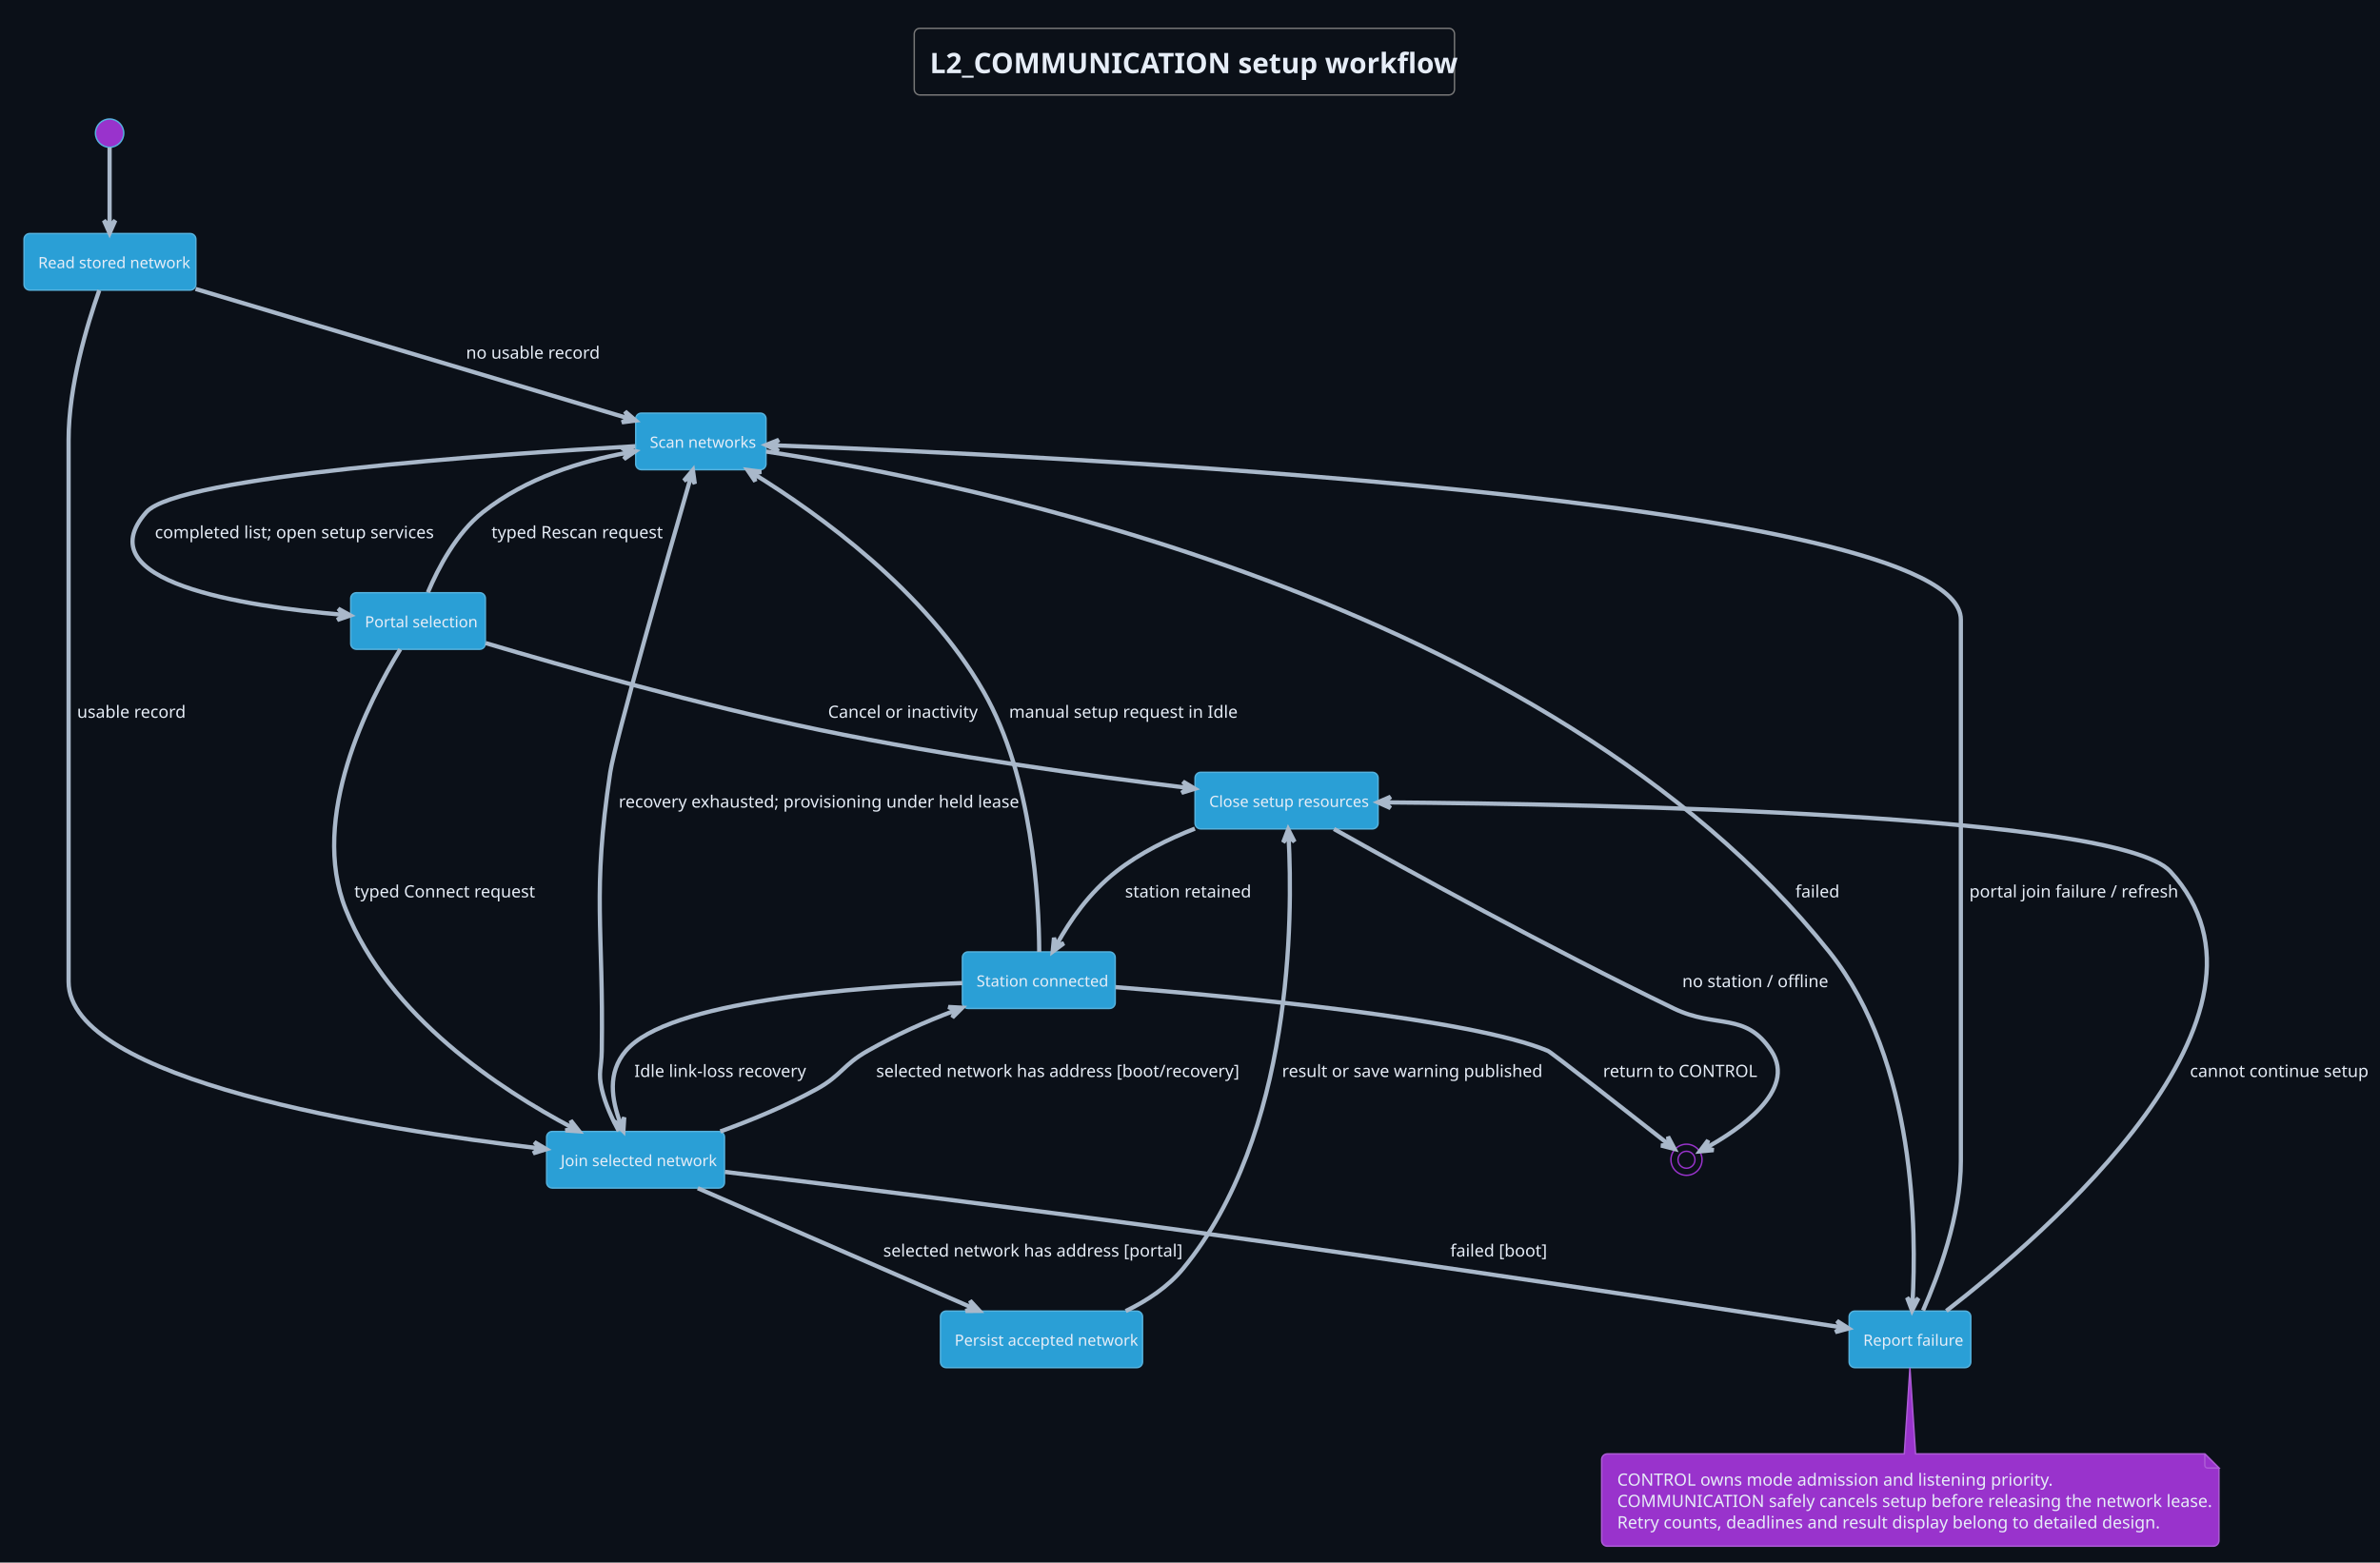
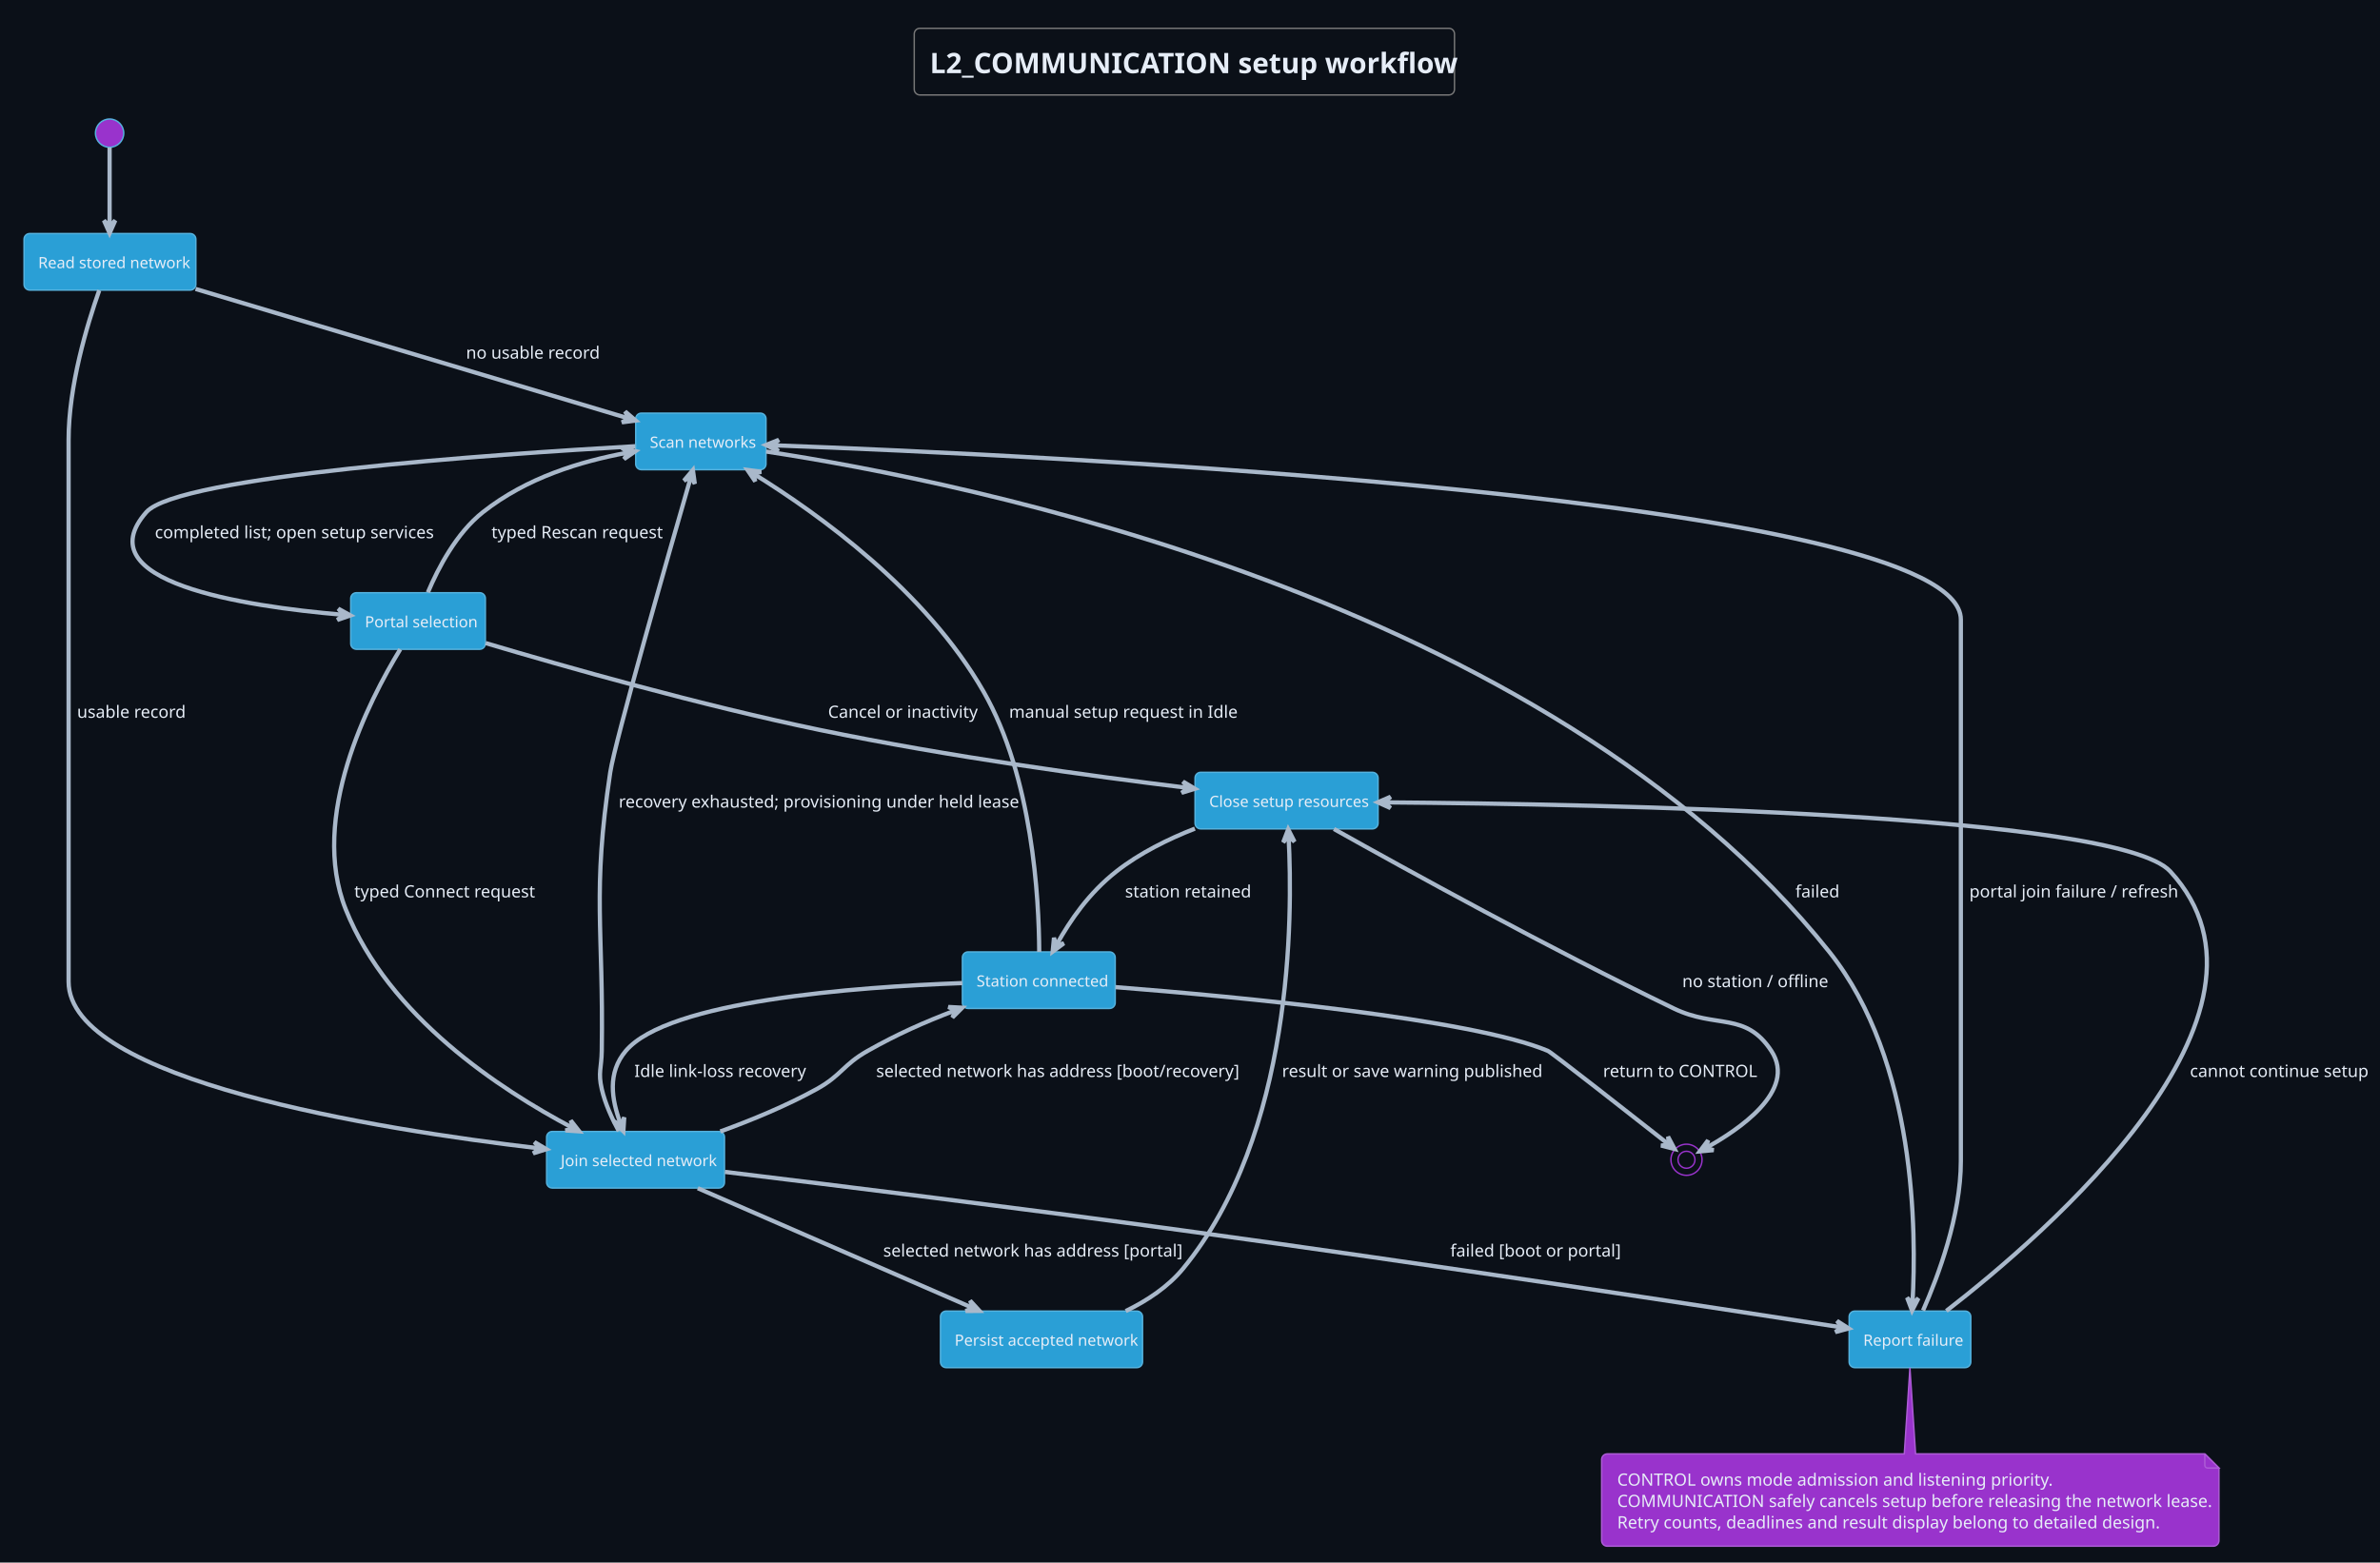
<svg xmlns="http://www.w3.org/2000/svg" contentStyleType="text/css" data-diagram-type="STATE" height="1151.042px" preserveAspectRatio="none" style="width:1753px;height:1151px;background:#0B1018;" version="1.1" viewBox="0 0 1753 1151" width="1753.125px" zoomAndPan="magnify">
  <defs />
  <g>
    <rect fill="#0B1018" height="1151.042" style="stroke:none;stroke-width:1.042;" width="1753.125" x="0" y="0" />
    <g class="title" data-source-line="7">
      <rect fill="none" height="49.121" rx="4.167" ry="4.167" style="stroke:#777777;stroke-width:1.042;" width="397.927" x="673.392" y="20.833" />
      <text fill="#E6EDF7" font-family="sans-serif" font-size="20.833" font-weight="bold" lengthAdjust="spacing" textLength="375.01" x="684.85" y="53.919">L2_COMMUNICATION setup workflow</text>
    </g>
    <rect fill="#2A9FD6" height="41.667" rx="4.167" ry="4.167" style="stroke:#55B2DE;stroke-width:1.042;" width="126.56" x="17.708" y="172.038" />
    <text fill="#E6EDF7" font-family="sans-serif" font-size="11.458" lengthAdjust="spacing" textLength="105.727" x="28.125" y="197.56">Read stored network</text>
    <rect fill="#2A9FD6" height="41.667" rx="4.167" ry="4.167" style="stroke:#55B2DE;stroke-width:1.042;" width="95.984" x="468.229" y="304.329" />
    <text fill="#E6EDF7" font-family="sans-serif" font-size="11.458" lengthAdjust="spacing" textLength="75.151" x="478.646" y="329.851">Scan networks</text>
    <rect fill="#2A9FD6" height="41.667" rx="4.167" ry="4.167" style="stroke:#55B2DE;stroke-width:1.042;" width="99.173" x="258.333" y="436.621" />
    <text fill="#E6EDF7" font-family="sans-serif" font-size="11.458" lengthAdjust="spacing" textLength="78.34" x="268.75" y="462.143">Portal selection</text>
    <rect fill="#2A9FD6" height="41.667" rx="4.167" ry="4.167" style="stroke:#55B2DE;stroke-width:1.042;" width="131.019" x="402.604" y="833.496" />
    <text fill="#E6EDF7" font-family="sans-serif" font-size="11.458" lengthAdjust="spacing" textLength="110.186" x="413.021" y="859.018">Join selected network</text>
    <rect fill="#2A9FD6" height="41.667" rx="4.167" ry="4.167" style="stroke:#55B2DE;stroke-width:1.042;" width="148.844" x="692.708" y="965.788" />
    <text fill="#E6EDF7" font-family="sans-serif" font-size="11.458" lengthAdjust="spacing" textLength="128.011" x="703.125" y="991.31">Persist accepted network</text>
    <rect fill="#2A9FD6" height="41.667" rx="4.167" ry="4.167" style="stroke:#55B2DE;stroke-width:1.042;" width="134.835" x="880.208" y="568.913" />
    <text fill="#E6EDF7" font-family="sans-serif" font-size="11.458" lengthAdjust="spacing" textLength="114.001" x="890.625" y="594.435">Close setup resources</text>
    <rect fill="#2A9FD6" height="41.667" rx="4.167" ry="4.167" style="stroke:#55B2DE;stroke-width:1.042;" width="112.567" x="708.854" y="701.204" />
    <text fill="#E6EDF7" font-family="sans-serif" font-size="11.458" lengthAdjust="spacing" textLength="91.734" x="719.271" y="726.726">Station connected</text>
    <rect fill="#2A9FD6" height="41.667" rx="4.167" ry="4.167" style="stroke:#55B2DE;stroke-width:1.042;" width="89.617" x="1361.979" y="965.788" />
    <text fill="#E6EDF7" font-family="sans-serif" font-size="11.458" lengthAdjust="spacing" textLength="68.784" x="1372.396" y="991.31">Report failure</text>
    <g class="start_entity" data-qualified-name=".start." data-source-line="17" id="ent0002">
      <ellipse cx="80.729" cy="98.079" fill="#9933CC" rx="10.417" ry="10.417" style="stroke:#55B2DE;stroke-width:1.042;" />
    </g>
    <g class="end_entity" data-qualified-name=".end." data-source-line="33" id="ent0019">
      <ellipse cx="1242.188" cy="854.329" fill="none" rx="11.458" ry="11.458" style="stroke:#9933CC;stroke-width:1.042;" />
      <ellipse cx="1242.188" cy="854.329" fill="none" rx="6.25" ry="6.25" style="stroke:#9933CC;stroke-width:1.042;" />
    </g>
    <g class="entity" data-qualified-name="GMN2" data-source-line="38" id="ent0003">
      <path d="M1179.688,1075.163 L1179.688,1134.831 A4.167,4.167 0 0 0 1183.854,1138.997 L1630.206,1138.997 A4.167,4.167 0 0 0 1634.373,1134.831 L1634.373,1081.413 L1623.956,1070.996 L1410.938,1070.996 L1406.771,1007.631 L1402.604,1070.996 L1183.854,1070.996 A4.167,4.167 0 0 0 1179.688,1075.163" fill="#9933CC" style="stroke:#AD5CD6;stroke-width:1.042;" />
      <path d="M1623.956,1070.996 L1623.956,1079.329 A2.083,2.083 0 0 0 1626.04,1081.413 L1634.373,1081.413 L1623.956,1070.996" fill="#9933CC" style="stroke:#AD5CD6;stroke-width:1.042;" />
      <text fill="#E6EDF7" font-family="sans-serif" font-size="12.5" lengthAdjust="spacing" textLength="306.372" x="1191.146" y="1094.389">CONTROL owns mode admission and listening priority.</text>
      <text fill="#E6EDF7" font-family="sans-serif" font-size="12.5" lengthAdjust="spacing" textLength="422.394" x="1191.146" y="1110.111">COMMUNICATION safely cancels setup before releasing the network lease.</text>
      <text fill="#E6EDF7" font-family="sans-serif" font-size="12.5" lengthAdjust="spacing" textLength="377.325" x="1191.146" y="1125.834">Retry counts, deadlines and result display belong to detailed design.</text>
    </g>
    <g class="link" data-entity-1="ent0002" data-entity-2="ent0002" data-link-type="dependency" data-source-line="17" id="lnk3">
      <path d="M80.729,108.694 C80.729,123.496 80.729,146.017 80.729,165.517" fill="none" id="*start*-to-Boot" style="stroke:#A9B8CA;stroke-width:3.125;" />
      <polygon fill="#A9B8CA" points="80.729,171.767,84.896,162.392,80.729,166.559,76.562,162.392,80.729,171.767" style="stroke:#A9B8CA;stroke-width:3.125;" />
    </g>
    <g class="link" data-entity-1="ent0002" data-entity-2="ent0005" data-link-type="dependency" data-source-line="18" id="lnk4">
      <path d="M73.104,213.881 C64.156,239.152 50.521,284.204 50.521,324.121 C50.521,324.121 50.521,324.121 50.521,723.079 C50.521,795.902 278.668,831.951 396.293,845.826" fill="none" id="Boot-to-Join" style="stroke:#A9B8CA;stroke-width:3.125;" />
      <polygon fill="#A9B8CA" points="402.5,846.559,393.678,841.322,397.327,845.948,392.701,849.598,402.5,846.559" style="stroke:#A9B8CA;stroke-width:3.125;" />
      <text fill="#E6EDF7" font-family="sans-serif" font-size="12.5" lengthAdjust="spacing" textLength="75.739" x="56.771" y="528.764">usable record</text>
    </g>
    <g class="link" data-entity-1="ent0002" data-entity-2="ent0003" data-link-type="dependency" data-source-line="19" id="lnk5">
      <path d="M144.042,212.85 C232.021,239.152 383.314,284.392 462.221,307.997" fill="none" id="Boot-to-Scan" style="stroke:#A9B8CA;stroke-width:3.125;" />
      <polygon fill="#A9B8CA" points="468.208,309.788,460.421,303.109,463.219,308.295,458.033,311.093,468.208,309.788" style="stroke:#A9B8CA;stroke-width:3.125;" />
      <text fill="#E6EDF7" font-family="sans-serif" font-size="12.5" lengthAdjust="spacing" textLength="93.115" x="343.229" y="264.18">no usable record</text>
    </g>
    <g class="link" data-entity-1="ent0003" data-entity-2="ent0004" data-link-type="dependency" data-source-line="20" id="lnk6">
      <path d="M467.927,328.704 C365.031,334.538 131.333,350.6 107.812,377.246 C62.396,428.684 178.992,446.533 251.94,452.814" fill="none" id="Scan-to-Portal" style="stroke:#A9B8CA;stroke-width:3.125;" />
      <polygon fill="#A9B8CA" points="258.167,453.35,249.184,448.395,252.977,452.903,248.469,456.697,258.167,453.35" style="stroke:#A9B8CA;stroke-width:3.125;" />
      <text fill="#E6EDF7" font-family="sans-serif" font-size="12.5" lengthAdjust="spacing" textLength="194.543" x="114.062" y="396.472">completed list; open setup services</text>
    </g>
    <g class="link" data-entity-1="ent0004" data-entity-2="ent0003" data-link-type="dependency" data-source-line="22" id="lnk8">
      <path d="M315.167,436.361 C322.729,418.423 336.167,392.652 355.729,377.246 C388.208,351.652 427.659,339.907 461.93,333.49" fill="none" id="Portal-to-Scan" style="stroke:#A9B8CA;stroke-width:3.125;" />
      <polygon fill="#A9B8CA" points="468.073,332.34,458.091,329.97,462.954,333.298,459.625,338.161,468.073,332.34" style="stroke:#A9B8CA;stroke-width:3.125;" />
      <text fill="#E6EDF7" font-family="sans-serif" font-size="12.5" lengthAdjust="spacing" textLength="121.6" x="361.979" y="396.472">typed Rescan request</text>
    </g>
    <g class="link" data-entity-1="ent0004" data-entity-2="ent0005" data-link-type="dependency" data-source-line="21" id="lnk7">
      <path d="M294.812,478.288 C271.521,516.381 227.552,602.131 254.688,669.954 C286.365,749.121 368.551,802.61 421.186,830.516" fill="none" id="Portal-to-Join" style="stroke:#A9B8CA;stroke-width:3.125;" />
      <polygon fill="#A9B8CA" points="426.708,833.444,420.377,825.371,422.107,831.004,416.474,832.734,426.708,833.444" style="stroke:#A9B8CA;stroke-width:3.125;" />
      <text fill="#E6EDF7" font-family="sans-serif" font-size="12.5" lengthAdjust="spacing" textLength="125.775" x="260.938" y="661.056">typed Connect request</text>
    </g>
    <g class="link" data-entity-1="ent0004" data-entity-2="ent0007" data-link-type="dependency" data-source-line="23" id="lnk9">
      <path d="M357.646,473.704 C416.115,491.1 516.188,519.527 603.646,537.663 C698.906,557.413 804.337,571.782 873.931,580.261" fill="none" id="Portal-to-Close" style="stroke:#A9B8CA;stroke-width:3.125;" />
      <polygon fill="#A9B8CA" points="880.135,581.017,871.333,575.747,874.965,580.387,870.325,584.019,880.135,581.017" style="stroke:#A9B8CA;stroke-width:3.125;" />
      <text fill="#E6EDF7" font-family="sans-serif" font-size="12.5" lengthAdjust="spacing" textLength="104.901" x="609.896" y="528.764">Cancel or inactivity</text>
    </g>
    <g class="link" data-entity-1="ent0005" data-entity-2="ent0006" data-link-type="dependency" data-source-line="24" id="lnk10">
      <path d="M513.958,875.288 C570.229,899.798 659.468,938.667 715.728,963.167" fill="none" id="Join-to-Save" style="stroke:#A9B8CA;stroke-width:3.125;" />
      <polygon fill="#A9B8CA" points="721.458,965.663,714.527,958.1,716.683,963.583,711.199,965.74,721.458,965.663" style="stroke:#A9B8CA;stroke-width:3.125;" />
      <text fill="#E6EDF7" font-family="sans-serif" font-size="12.5" lengthAdjust="spacing" textLength="207.056" x="650.521" y="925.639">selected network has address [portal]</text>
    </g>
    <g class="link" data-entity-1="ent0005" data-entity-2="ent0008" data-link-type="dependency" data-source-line="25" id="lnk11">
      <path d="M530.562,833.486 C553.521,825.152 579.323,814.527 601.562,802.246 C619.802,792.173 620.927,784.371 639.062,774.121 C660.958,761.756 680.61,753.083 702.913,744.552" fill="none" id="Join-to-Connected" style="stroke:#A9B8CA;stroke-width:3.125;" />
      <polygon fill="#A9B8CA" points="708.75,742.319,698.505,741.777,703.885,744.18,701.482,749.56,708.75,742.319" style="stroke:#A9B8CA;stroke-width:3.125;" />
      <text fill="#E6EDF7" font-family="sans-serif" font-size="12.5" lengthAdjust="spacing" textLength="251.52" x="645.312" y="793.347">selected network has address [boot/recovery]</text>
    </g>
    <g class="link" data-entity-1="ent0008" data-entity-2="ent0005" data-link-type="dependency" data-source-line="34" id="lnk21">
      <path d="M708.833,724.173 C629.792,727.048 492.062,737.329 460.938,774.121 C447.208,790.35 450.473,809.841 456.973,827.466" fill="none" id="Connected-to-Join" style="stroke:#A9B8CA;stroke-width:3.125;" />
      <polygon fill="#A9B8CA" points="459.135,833.329,459.801,823.092,457.333,828.443,451.982,825.975,459.135,833.329" style="stroke:#A9B8CA;stroke-width:3.125;" />
      <text fill="#E6EDF7" font-family="sans-serif" font-size="12.5" lengthAdjust="spacing" textLength="120.178" x="467.188" y="793.347">Idle link-loss recovery</text>
    </g>
    <g class="link" data-entity-1="ent0005" data-entity-2="ent0003" data-link-type="dependency" data-source-line="26" id="lnk12">
      <path d="M455.771,833.225 C450.823,824.131 445.729,813.017 443.229,802.246 C440.406,790.069 443.042,786.621 443.229,774.121 C444.615,682.881 435.906,659.142 449.479,568.913 C452.854,546.444 493.027,406.261 508.621,352.24" fill="none" id="Join-to-Scan" style="stroke:#A9B8CA;stroke-width:3.125;" />
      <polygon fill="#A9B8CA" points="510.354,346.236,503.751,354.087,508.91,351.24,511.757,356.399,510.354,346.236" style="stroke:#A9B8CA;stroke-width:3.125;" />
      <text fill="#E6EDF7" font-family="sans-serif" font-size="12.5" lengthAdjust="spacing" textLength="278.644" x="455.729" y="594.91">recovery exhausted; provisioning under held lease</text>
    </g>
    <g class="link" data-entity-1="ent0005" data-entity-2="ent0009" data-link-type="dependency" data-source-line="27" id="lnk13">
      <path d="M533.917,863.267 C613.76,872.954 752.542,890.111 871.354,906.413 C1053.354,931.381 1263.448,963.428 1355.511,977.636" fill="none" id="Join-to-Failure" style="stroke:#A9B8CA;stroke-width:3.125;" />
      <polygon fill="#A9B8CA" points="1361.688,978.59,1353.058,973.042,1356.54,977.795,1351.787,981.278,1361.688,978.59" style="stroke:#A9B8CA;stroke-width:3.125;" />
-       <text fill="#E6EDF7" font-family="sans-serif" font-size="12.5" lengthAdjust="spacing" textLength="64.63" x="1068.229" y="925.639">failed [boot]</text>
+       <text fill="#E6EDF7" font-family="sans-serif" font-size="12.5" lengthAdjust="spacing" textLength="113.959" x="1068.229" y="925.639">failed [boot or portal]</text>
    </g>
    <g class="link" data-entity-1="ent0003" data-entity-2="ent0009" data-link-type="dependency" data-source-line="28" id="lnk14">
      <path d="M564.344,332.611 C708.448,354.434 1138.844,439.736 1347.396,701.204 C1411.708,781.84 1411.506,908.87 1408.683,959.235" fill="none" id="Scan-to-Failure" style="stroke:#A9B8CA;stroke-width:3.125;" />
      <polygon fill="#A9B8CA" points="1408.333,965.475,1413.018,956.348,1408.625,960.275,1404.698,955.882,1408.333,965.475" style="stroke:#A9B8CA;stroke-width:3.125;" />
      <text fill="#E6EDF7" font-family="sans-serif" font-size="12.5" lengthAdjust="spacing" textLength="29.883" x="1322.396" y="661.056">failed</text>
    </g>
    <g class="link" data-entity-1="ent0009" data-entity-2="ent0003" data-link-type="dependency" data-source-line="30" id="lnk16">
      <path d="M1416.427,965.35 C1427.542,940.184 1444.271,895.6 1444.271,855.371 C1444.271,456.413 1444.271,456.413 1444.271,456.413 C1444.271,366.621 760.391,335.092 570.34,328.05" fill="none" id="Failure-to-Scan" style="stroke:#A9B8CA;stroke-width:3.125;" />
      <polygon fill="#A9B8CA" points="564.094,327.819,573.308,332.33,569.298,328.012,573.617,324.002,564.094,327.819" style="stroke:#A9B8CA;stroke-width:3.125;" />
      <text fill="#E6EDF7" font-family="sans-serif" font-size="12.5" lengthAdjust="spacing" textLength="141.04" x="1450.521" y="661.056">portal join failure / refresh</text>
    </g>
    <g class="link" data-entity-1="ent0006" data-entity-2="ent0007" data-link-type="dependency" data-source-line="29" id="lnk15">
      <path d="M829.156,965.777 C844.802,958.184 860.292,947.986 871.354,934.538 C952.698,835.652 952.159,674.644 949.159,617.144" fill="none" id="Save-to-Close" style="stroke:#A9B8CA;stroke-width:3.125;" />
      <polygon fill="#A9B8CA" points="948.833,610.902,945.161,620.482,949.105,616.104,953.483,620.048,948.833,610.902" style="stroke:#A9B8CA;stroke-width:3.125;" />
      <text fill="#E6EDF7" font-family="sans-serif" font-size="12.5" lengthAdjust="spacing" textLength="179.266" x="944.271" y="793.347">result or save warning published</text>
    </g>
    <g class="link" data-entity-1="ent0009" data-entity-2="ent0007" data-link-type="dependency" data-source-line="31" id="lnk17">
      <path d="M1433.583,965.673 C1506.292,909.444 1695.396,746.684 1598.438,641.829 C1559.396,599.611 1179.614,592.294 1021.073,591.065" fill="none" id="Failure-to-Close" style="stroke:#A9B8CA;stroke-width:3.125;" />
      <polygon fill="#A9B8CA" points="1014.823,591.017,1024.165,595.256,1020.031,591.057,1024.23,586.923,1014.823,591.017" style="stroke:#A9B8CA;stroke-width:3.125;" />
      <text fill="#E6EDF7" font-family="sans-serif" font-size="12.5" lengthAdjust="spacing" textLength="122.314" x="1613.021" y="793.347">cannot continue setup</text>
    </g>
    <g class="link" data-entity-1="ent0007" data-entity-2="ent0008" data-link-type="dependency" data-source-line="32" id="lnk18">
      <path d="M880.104,610.381 C860.271,618.163 839.354,628.506 822.396,641.829 C801.854,657.975 788.357,677.893 778.42,695.549" fill="none" id="Close-to-Connected" style="stroke:#A9B8CA;stroke-width:3.125;" />
      <polygon fill="#A9B8CA" points="775.354,700.996,783.583,694.87,777.909,696.457,776.321,690.783,775.354,700.996" style="stroke:#A9B8CA;stroke-width:3.125;" />
      <text fill="#E6EDF7" font-family="sans-serif" font-size="12.5" lengthAdjust="spacing" textLength="85.474" x="828.646" y="661.056">station retained</text>
    </g>
    <g class="link" data-entity-1="ent0007" data-entity-2="ent0019" data-link-type="dependency" data-source-line="33" id="lnk20">
      <path d="M982.531,610.673 C1035.938,640.631 1141.042,698.559 1232.812,742.871 C1264.177,758.017 1285.583,744.986 1304.688,774.121 C1324.083,803.704 1279.418,832.851 1257.408,845.111" fill="none" id="Close-to-*end*" style="stroke:#A9B8CA;stroke-width:3.125;" />
      <polygon fill="#A9B8CA" points="1251.948,848.152,1262.166,847.23,1256.498,845.618,1258.11,839.95,1251.948,848.152" style="stroke:#A9B8CA;stroke-width:3.125;" />
      <text fill="#E6EDF7" font-family="sans-serif" font-size="12.5" lengthAdjust="spacing" textLength="97.98" x="1239.062" y="727.201">no station / offline</text>
    </g>
    <g class="link" data-entity-1="ent0008" data-entity-2="ent0003" data-link-type="dependency" data-source-line="35" id="lnk22">
      <path d="M765.448,701.173 C765.271,661.923 760.573,572.652 724.479,509.538 C681.906,435.09 603.122,378.836 555.83,349.461" fill="none" id="Connected-to-Scan" style="stroke:#A9B8CA;stroke-width:3.125;" />
      <polygon fill="#A9B8CA" points="550.521,346.163,556.286,354.649,554.945,348.911,560.683,347.57,550.521,346.163" style="stroke:#A9B8CA;stroke-width:3.125;" />
      <text fill="#E6EDF7" font-family="sans-serif" font-size="12.5" lengthAdjust="spacing" textLength="157.043" x="743.229" y="528.764">manual setup request in Idle</text>
    </g>
    <g class="link" data-entity-1="ent0008" data-entity-2="ent0019" data-link-type="dependency" data-source-line="36" id="lnk23">
      <path d="M821.615,727.163 C911.792,734.288 1083.833,750.496 1140.104,774.121 C1142.802,775.256 1204.221,823.447 1228.492,842.52" fill="none" id="Connected-to-*end*" style="stroke:#A9B8CA;stroke-width:3.125;" />
      <polygon fill="#A9B8CA" points="1233.406,846.381,1228.61,837.313,1229.311,843.163,1223.46,843.865,1233.406,846.381" style="stroke:#A9B8CA;stroke-width:3.125;" />
      <text fill="#E6EDF7" font-family="sans-serif" font-size="12.5" lengthAdjust="spacing" textLength="111.139" x="1180.729" y="793.347">return to CONTROL</text>
    </g>
  </g>
</svg>
